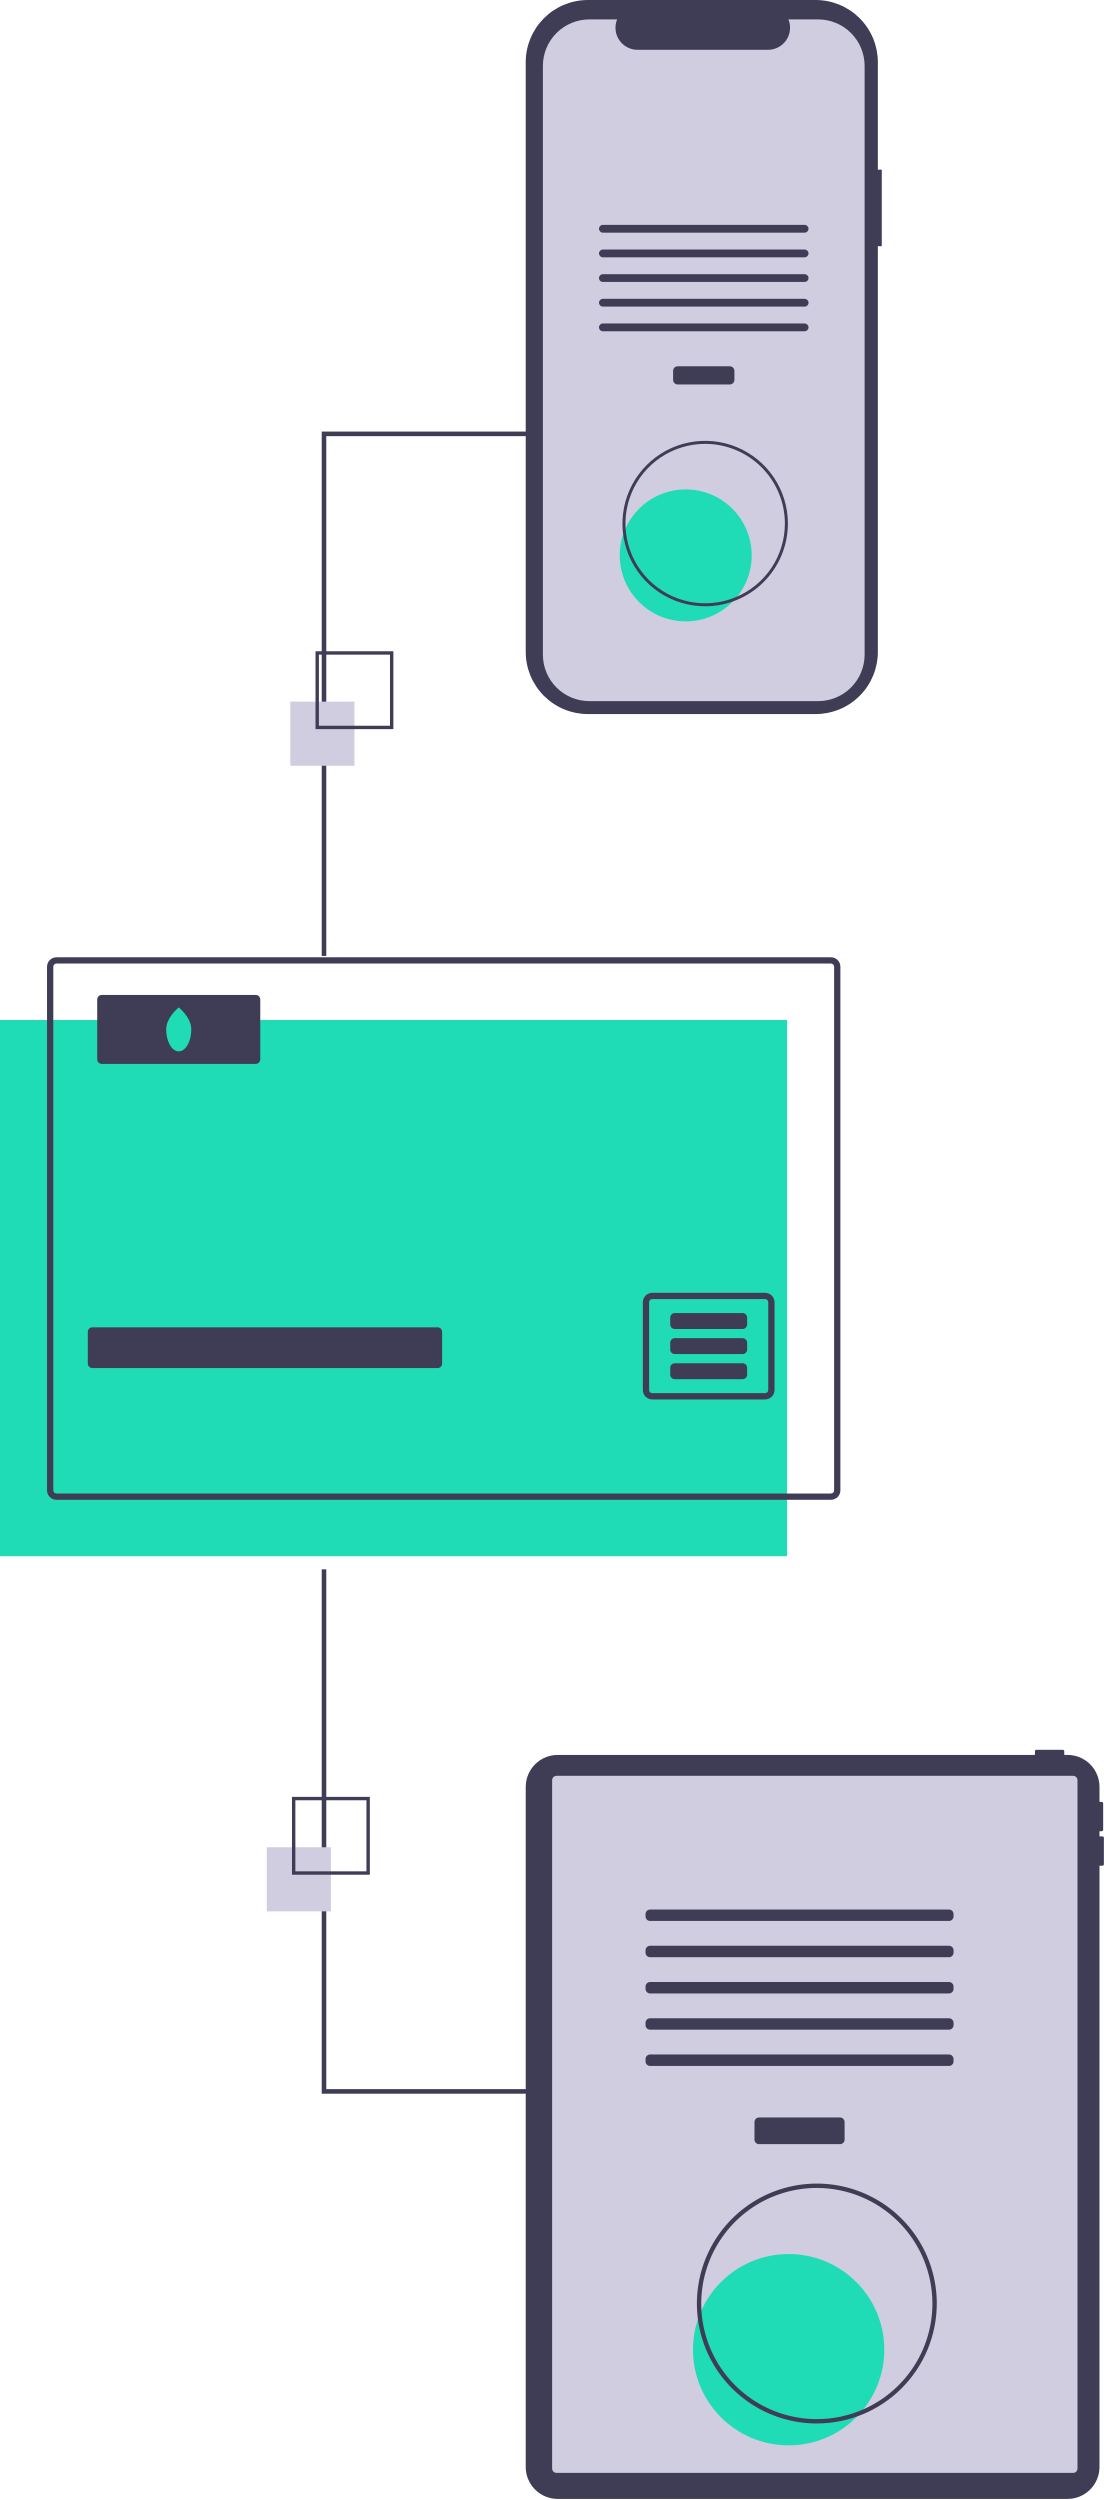
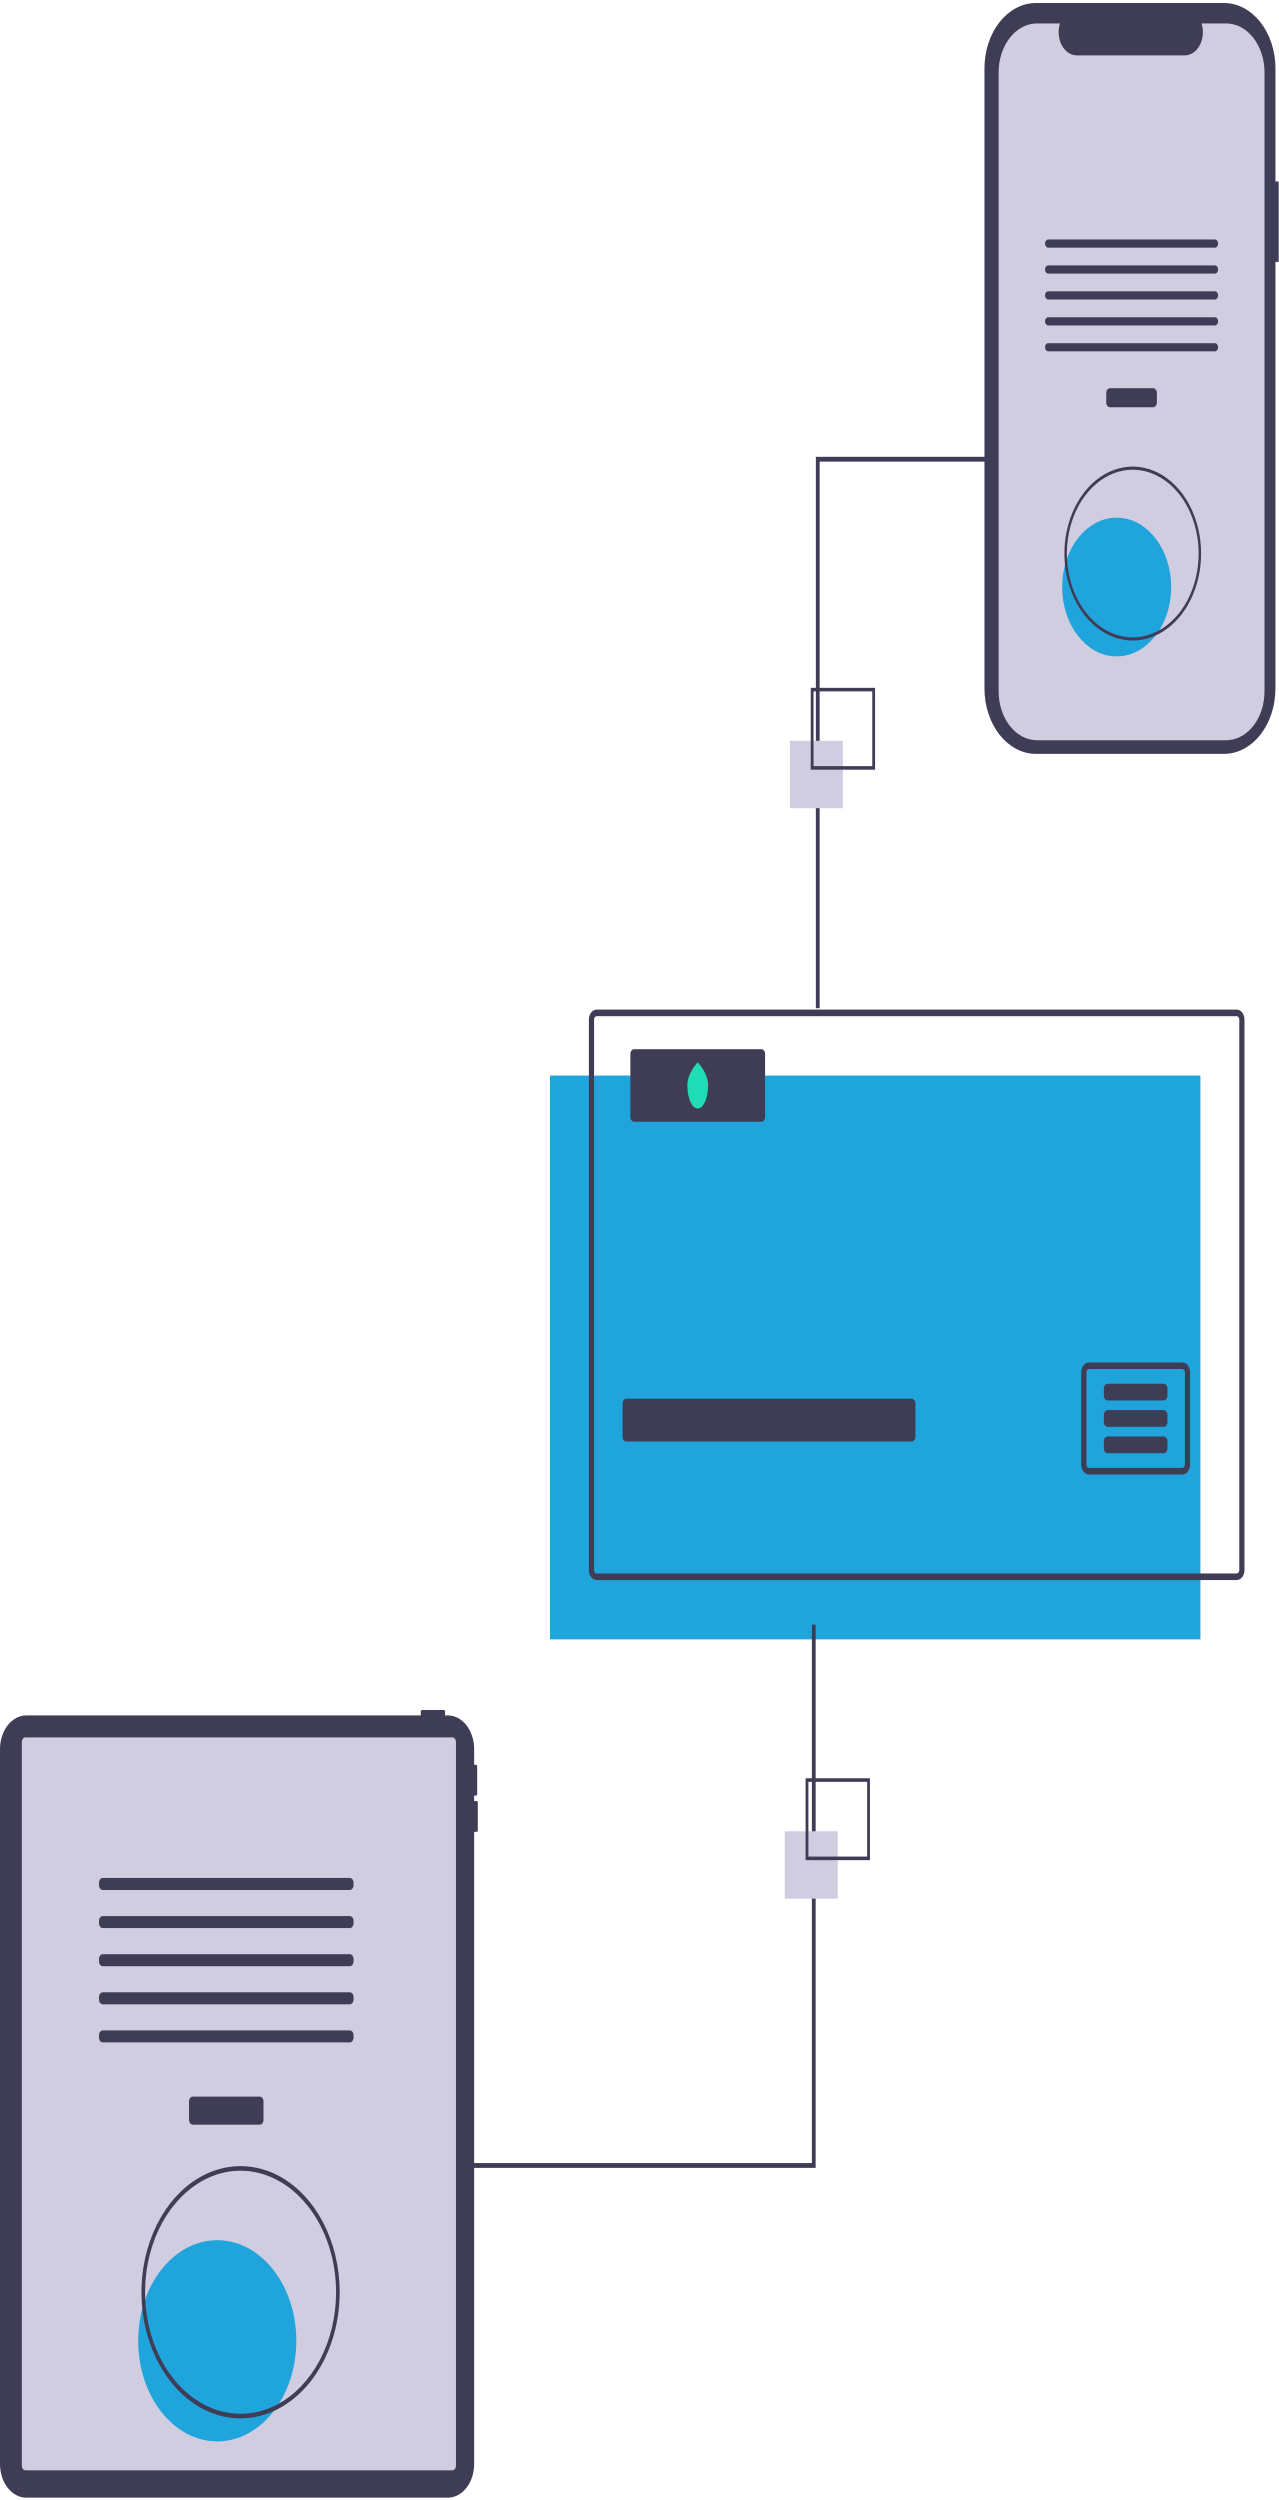
- <svg xmlns="http://www.w3.org/2000/svg" width="136" height="308" viewBox="0 0 136 308" fill="none">
-   <path d="M96.968 125.665H0V191.727H96.968V125.665Z" fill="#20DCB6" />
-   <path d="M102.376 117.938H6.954C6.647 117.938 6.352 118.06 6.135 118.278C5.917 118.495 5.795 118.79 5.794 119.097V183.613C5.794 183.766 5.824 183.916 5.883 184.057C5.941 184.198 6.026 184.326 6.134 184.433C6.242 184.541 6.37 184.626 6.51 184.685C6.651 184.743 6.802 184.773 6.954 184.773H102.376C102.528 184.773 102.679 184.743 102.82 184.685C102.96 184.626 103.088 184.541 103.196 184.433C103.303 184.326 103.389 184.198 103.447 184.057C103.505 183.916 103.535 183.766 103.535 183.613V119.097C103.535 118.79 103.413 118.495 103.195 118.278C102.978 118.06 102.683 117.938 102.376 117.938ZM102.762 183.613C102.763 183.664 102.753 183.715 102.733 183.762C102.714 183.808 102.685 183.851 102.65 183.887C102.614 183.923 102.571 183.951 102.524 183.971C102.477 183.99 102.427 184 102.376 184H6.954C6.903 184 6.853 183.99 6.806 183.971C6.759 183.951 6.716 183.923 6.68 183.887C6.644 183.851 6.616 183.808 6.597 183.762C6.577 183.715 6.567 183.664 6.567 183.613V119.097C6.568 118.995 6.608 118.896 6.681 118.824C6.753 118.751 6.851 118.711 6.954 118.71H102.376C102.478 118.711 102.577 118.751 102.649 118.824C102.721 118.896 102.762 118.995 102.762 119.097V183.613Z" fill="#3F3D56" />
-   <path d="M53.908 163.524H11.382C11.07 163.524 10.817 163.777 10.817 164.089V167.982C10.817 168.294 11.07 168.547 11.382 168.547H53.908C54.22 168.547 54.472 168.294 54.472 167.982V164.089C54.472 163.777 54.22 163.524 53.908 163.524Z" fill="#3F3D56" />
-   <path d="M94.263 159.275H80.357C80.205 159.275 80.054 159.305 79.913 159.364C79.773 159.422 79.645 159.507 79.537 159.615C79.43 159.723 79.344 159.85 79.286 159.991C79.228 160.132 79.198 160.283 79.198 160.435V171.251C79.198 171.403 79.228 171.554 79.286 171.695C79.344 171.836 79.43 171.963 79.537 172.071C79.645 172.179 79.773 172.264 79.913 172.322C80.054 172.381 80.205 172.411 80.357 172.411H94.263C94.415 172.411 94.566 172.381 94.706 172.322C94.847 172.264 94.975 172.179 95.082 172.071C95.19 171.963 95.276 171.836 95.334 171.695C95.392 171.554 95.422 171.403 95.422 171.251V160.435C95.422 160.283 95.392 160.132 95.334 159.991C95.276 159.85 95.19 159.723 95.082 159.615C94.975 159.507 94.847 159.422 94.706 159.364C94.566 159.305 94.415 159.275 94.263 159.275ZM94.649 171.251C94.649 171.354 94.608 171.452 94.536 171.524C94.463 171.597 94.365 171.637 94.263 171.638H80.357C80.255 171.637 80.157 171.597 80.084 171.524C80.012 171.452 79.971 171.354 79.971 171.251V160.435C79.971 160.384 79.981 160.334 80 160.287C80.019 160.24 80.048 160.197 80.084 160.161C80.12 160.125 80.162 160.097 80.209 160.077C80.256 160.058 80.306 160.048 80.357 160.048H94.263C94.313 160.048 94.364 160.058 94.411 160.077C94.458 160.097 94.5 160.125 94.536 160.161C94.572 160.197 94.601 160.24 94.62 160.287C94.639 160.334 94.649 160.384 94.649 160.435V171.251Z" fill="#3F3D56" />
-   <path d="M91.486 161.771H83.134C82.822 161.771 82.57 162.024 82.57 162.335V163.168C82.57 163.48 82.822 163.732 83.134 163.732H91.486C91.797 163.732 92.05 163.48 92.05 163.168V162.335C92.05 162.024 91.797 161.771 91.486 161.771Z" fill="#3F3D56" />
-   <path d="M91.486 164.862H83.134C82.822 164.862 82.57 165.114 82.57 165.426V166.259C82.57 166.571 82.822 166.823 83.134 166.823H91.486C91.797 166.823 92.05 166.571 92.05 166.259V165.426C92.05 165.114 91.797 164.862 91.486 164.862Z" fill="#3F3D56" />
-   <path d="M91.486 167.952H83.134C82.822 167.952 82.57 168.205 82.57 168.516V169.349C82.57 169.661 82.822 169.914 83.134 169.914H91.486C91.797 169.914 92.05 169.661 92.05 169.349V168.516C92.05 168.205 91.797 167.952 91.486 167.952Z" fill="#3F3D56" />
-   <path d="M31.501 122.574H12.54C12.229 122.574 11.976 122.827 11.976 123.138V130.509C11.976 130.821 12.229 131.073 12.54 131.073H31.501C31.812 131.073 32.065 130.821 32.065 130.509V123.138C32.065 122.827 31.812 122.574 31.501 122.574Z" fill="#3F3D56" />
-   <path d="M23.566 126.823C23.566 128.317 22.874 129.528 22.021 129.528C21.167 129.528 20.476 128.317 20.476 126.823C20.476 125.33 22.021 124.119 22.021 124.119C22.021 124.119 23.566 125.33 23.566 126.823Z" fill="#20DCB6" />
-   <path d="M103.283 257.944V257.38H40.199L40.199 193.34H39.635L39.635 257.944H103.283Z" fill="#3F3D56" />
-   <path d="M39.635 117.772L39.635 53.169L103.283 53.169V53.733L40.199 53.733L40.199 117.772H39.635Z" fill="#3F3D56" />
-   <path d="M135.819 226.241H135.458V225.608H135.729C135.777 225.608 135.823 225.589 135.857 225.555C135.891 225.521 135.91 225.475 135.91 225.427V222.173C135.91 222.125 135.891 222.079 135.857 222.045C135.823 222.011 135.777 221.992 135.729 221.992H135.458V220.144C135.458 219.627 135.356 219.115 135.158 218.637C134.96 218.16 134.67 217.726 134.305 217.36C133.939 216.995 133.505 216.705 133.027 216.507C132.55 216.309 132.038 216.207 131.521 216.207H131.119V215.755C131.119 215.707 131.1 215.661 131.066 215.627C131.032 215.593 130.986 215.574 130.938 215.574H127.684C127.636 215.574 127.59 215.593 127.556 215.627C127.522 215.661 127.503 215.707 127.503 215.755V216.207H68.706C68.189 216.207 67.677 216.309 67.2 216.507C66.722 216.705 66.288 216.995 65.922 217.36C65.557 217.726 65.267 218.16 65.069 218.637C64.871 219.115 64.769 219.627 64.769 220.144V303.93C64.769 304.447 64.871 304.959 65.069 305.437C65.267 305.914 65.557 306.348 65.922 306.714C66.288 307.08 66.722 307.37 67.2 307.568C67.677 307.765 68.189 307.867 68.706 307.867H131.521C132.038 307.867 132.55 307.765 133.027 307.568C133.505 307.37 133.939 307.08 134.305 306.714C134.67 306.348 134.96 305.914 135.158 305.437C135.356 304.959 135.458 304.447 135.458 303.93V229.857H135.819C135.867 229.857 135.913 229.838 135.947 229.804C135.981 229.77 136 229.724 136 229.676V226.422C136 226.398 135.995 226.374 135.986 226.352C135.977 226.33 135.964 226.311 135.947 226.294C135.93 226.277 135.91 226.264 135.889 226.255C135.867 226.245 135.843 226.241 135.819 226.241Z" fill="#3F3D56" />
-   <path d="M132.209 218.782H68.56C68.264 218.782 68.023 219.023 68.023 219.32V304.122C68.023 304.418 68.264 304.659 68.56 304.659H132.209C132.506 304.659 132.746 304.418 132.746 304.122V219.32C132.746 219.023 132.506 218.782 132.209 218.782Z" fill="#D0CDE1" />
-   <path d="M103.491 260.87H93.516C93.205 260.87 92.952 261.122 92.952 261.434V263.596C92.952 263.907 93.205 264.16 93.516 264.16H103.491C103.803 264.16 104.055 263.907 104.055 263.596V261.434C104.055 261.122 103.803 260.87 103.491 260.87Z" fill="#3F3D56" />
-   <path d="M116.914 235.253H80.093C79.781 235.253 79.529 235.506 79.529 235.817V236.099C79.529 236.41 79.781 236.663 80.093 236.663H116.914C117.225 236.663 117.478 236.41 117.478 236.099V235.817C117.478 235.506 117.225 235.253 116.914 235.253Z" fill="#3F3D56" />
-   <path d="M116.914 239.718H80.093C79.781 239.718 79.529 239.971 79.529 240.282V240.564C79.529 240.876 79.781 241.128 80.093 241.128H116.914C117.225 241.128 117.478 240.876 117.478 240.564V240.282C117.478 239.971 117.225 239.718 116.914 239.718Z" fill="#3F3D56" />
-   <path d="M116.914 244.184H80.093C79.781 244.184 79.529 244.436 79.529 244.748V245.029C79.529 245.341 79.781 245.594 80.093 245.594H116.914C117.225 245.594 117.478 245.341 117.478 245.029V244.748C117.478 244.436 117.225 244.184 116.914 244.184Z" fill="#3F3D56" />
-   <path d="M116.914 248.648H80.093C79.781 248.648 79.529 248.901 79.529 249.213V249.494C79.529 249.806 79.781 250.059 80.093 250.059H116.914C117.225 250.059 117.478 249.806 117.478 249.494V249.213C117.478 248.901 117.225 248.648 116.914 248.648Z" fill="#3F3D56" />
-   <path d="M116.914 253.114H80.093C79.781 253.114 79.529 253.366 79.529 253.678V253.96C79.529 254.271 79.781 254.524 80.093 254.524H116.914C117.225 254.524 117.478 254.271 117.478 253.96V253.678C117.478 253.366 117.225 253.114 116.914 253.114Z" fill="#3F3D56" />
-   <path d="M97.16 301.268C103.67 301.268 108.947 295.991 108.947 289.481C108.947 282.972 103.67 277.695 97.16 277.695C90.651 277.695 85.374 282.972 85.374 289.481C85.374 295.991 90.651 301.268 97.16 301.268Z" fill="#20DCB6" />
-   <path d="M100.634 298.573C97.711 298.573 94.854 297.706 92.424 296.082C89.994 294.459 88.1 292.151 86.981 289.45C85.863 286.75 85.57 283.779 86.14 280.912C86.711 278.046 88.118 275.413 90.185 273.346C92.251 271.279 94.885 269.872 97.751 269.302C100.618 268.731 103.589 269.024 106.289 270.142C108.99 271.261 111.297 273.155 112.921 275.585C114.545 278.015 115.412 280.872 115.412 283.795C115.407 287.713 113.849 291.469 111.079 294.24C108.308 297.01 104.552 298.568 100.634 298.573ZM100.634 269.555C97.818 269.555 95.064 270.39 92.723 271.955C90.381 273.52 88.556 275.744 87.478 278.346C86.4 280.948 86.118 283.811 86.668 286.573C87.217 289.336 88.573 291.873 90.565 293.865C92.556 295.856 95.094 297.212 97.856 297.762C100.618 298.311 103.482 298.029 106.084 296.952C108.686 295.874 110.91 294.048 112.474 291.707C114.039 289.365 114.874 286.612 114.874 283.795C114.87 280.02 113.368 276.4 110.699 273.731C108.029 271.061 104.41 269.559 100.634 269.555Z" fill="#3F3D56" />
-   <path d="M108.635 20.906H108.152V7.664C108.152 6.658 107.954 5.661 107.569 4.731C107.183 3.801 106.619 2.956 105.907 2.245C105.196 1.533 104.351 0.969 103.421 0.583C102.491 0.198 101.494 -2.96378e-06 100.488 0H72.433C71.427 -2.22283e-06 70.43 0.198 69.5 0.583C68.57 0.969 67.725 1.533 67.014 2.245C66.302 2.956 65.738 3.801 65.352 4.731C64.967 5.661 64.769 6.658 64.769 7.664V80.31C64.769 81.317 64.967 82.313 65.352 83.243C65.738 84.173 66.302 85.018 67.014 85.73C67.725 86.441 68.57 87.006 69.5 87.391C70.43 87.776 71.427 87.974 72.433 87.974H100.488C101.494 87.974 102.491 87.776 103.421 87.391C104.351 87.006 105.196 86.441 105.907 85.73C106.619 85.018 107.183 84.173 107.569 83.243C107.954 82.313 108.152 81.317 108.152 80.31V30.332H108.635V20.906Z" fill="#3F3D56" />
-   <path d="M106.52 8.114V80.654C106.52 82.172 105.917 83.628 104.844 84.702C103.771 85.775 102.315 86.379 100.797 86.379H72.607C71.089 86.379 69.633 85.775 68.56 84.702C67.487 83.628 66.884 82.172 66.884 80.654V8.114C66.884 6.597 67.487 5.141 68.561 4.068C69.634 2.995 71.089 2.392 72.607 2.392H76.027C75.859 2.804 75.794 3.252 75.84 3.696C75.886 4.139 76.04 4.565 76.288 4.935C76.537 5.305 76.873 5.608 77.266 5.818C77.66 6.027 78.099 6.137 78.545 6.137H94.617C95.063 6.137 95.502 6.027 95.896 5.818C96.289 5.608 96.625 5.305 96.874 4.935C97.123 4.565 97.276 4.139 97.322 3.696C97.368 3.252 97.303 2.804 97.135 2.392H100.797C102.315 2.392 103.77 2.995 104.843 4.068C105.917 5.141 106.52 6.597 106.52 8.114Z" fill="#D0CDE1" />
-   <path d="M89.914 45.128H83.49C83.179 45.128 82.926 45.381 82.926 45.693V46.802C82.926 47.114 83.179 47.366 83.49 47.366H89.914C90.225 47.366 90.478 47.114 90.478 46.802V45.693C90.478 45.381 90.225 45.128 89.914 45.128Z" fill="#3F3D56" />
-   <path d="M99.128 27.705H74.276C74.011 27.705 73.796 27.919 73.796 28.184C73.796 28.449 74.011 28.664 74.276 28.664H99.128C99.393 28.664 99.608 28.449 99.608 28.184C99.608 27.919 99.393 27.705 99.128 27.705Z" fill="#3F3D56" />
-   <path d="M99.128 30.742H74.276C74.011 30.742 73.796 30.957 73.796 31.222C73.796 31.487 74.011 31.701 74.276 31.701H99.128C99.393 31.701 99.608 31.487 99.608 31.222C99.608 30.957 99.393 30.742 99.128 30.742Z" fill="#3F3D56" />
-   <path d="M99.128 33.779H74.276C74.011 33.779 73.796 33.994 73.796 34.259C73.796 34.524 74.011 34.738 74.276 34.738H99.128C99.393 34.738 99.608 34.524 99.608 34.259C99.608 33.994 99.393 33.779 99.128 33.779Z" fill="#3F3D56" />
-   <path d="M99.128 36.816H74.276C74.011 36.816 73.796 37.031 73.796 37.296C73.796 37.561 74.011 37.776 74.276 37.776H99.128C99.393 37.776 99.608 37.561 99.608 37.296C99.608 37.031 99.393 36.816 99.128 36.816Z" fill="#3F3D56" />
-   <path d="M99.128 39.853H74.276C74.011 39.853 73.796 40.068 73.796 40.333C73.796 40.598 74.011 40.813 74.276 40.813H99.128C99.393 40.813 99.608 40.598 99.608 40.333C99.608 40.068 99.393 39.853 99.128 39.853Z" fill="#3F3D56" />
-   <path d="M84.481 76.554C88.971 76.554 92.61 72.915 92.61 68.426C92.61 63.937 88.971 60.297 84.481 60.297C79.992 60.297 76.353 63.937 76.353 68.426C76.353 72.915 79.992 76.554 84.481 76.554Z" fill="#20DCB6" />
-   <path d="M86.877 74.695C84.862 74.695 82.891 74.098 81.215 72.978C79.539 71.858 78.233 70.266 77.462 68.404C76.691 66.542 76.489 64.493 76.882 62.516C77.275 60.539 78.246 58.723 79.671 57.298C81.096 55.873 82.912 54.902 84.889 54.509C86.866 54.116 88.915 54.317 90.777 55.089C92.639 55.86 94.231 57.166 95.351 58.842C96.471 60.518 97.069 62.489 97.069 64.504C97.065 67.206 95.991 69.797 94.08 71.707C92.17 73.618 89.579 74.692 86.877 74.695ZM86.877 54.684C84.935 54.684 83.036 55.26 81.421 56.339C79.806 57.418 78.547 58.952 77.804 60.746C77.061 62.541 76.866 64.515 77.245 66.42C77.624 68.325 78.56 70.075 79.933 71.448C81.306 72.822 83.056 73.757 84.961 74.136C86.866 74.515 88.841 74.321 90.635 73.577C92.43 72.834 93.964 71.575 95.043 69.96C96.122 68.345 96.698 66.447 96.698 64.504C96.695 61.901 95.659 59.404 93.818 57.563C91.977 55.722 89.481 54.687 86.877 54.684Z" fill="#3F3D56" />
-   <path d="M43.667 86.443H35.768V94.342H43.667V86.443Z" fill="#D0CDE1" />
-   <path d="M48.463 89.828H38.871V80.236H48.463V89.828ZM39.288 89.411H48.046V80.653H39.288V89.411Z" fill="#3F3D56" />
-   <path d="M40.767 227.582H32.868V235.481H40.767V227.582Z" fill="#D0CDE1" />
-   <path d="M45.563 230.966H35.972V221.375H45.563V230.966ZM36.389 230.549H45.147V221.792H36.389V230.549Z" fill="#3F3D56" />
+ <svg xmlns="http://www.w3.org/2000/svg" width="312" height="610" viewBox="0 0 312 610" fill="none">
+   <path d="M292.905 262.436H134.204V400.011H292.905V262.436Z" fill="#20A4DC" />
+   <path d="M301.756 246.345H145.585C145.082 246.346 144.6 246.6 144.244 247.053C143.888 247.506 143.688 248.119 143.687 248.759V383.116C143.687 383.433 143.736 383.747 143.832 384.04C143.927 384.333 144.067 384.599 144.243 384.823C144.419 385.047 144.628 385.225 144.859 385.346C145.089 385.468 145.336 385.53 145.585 385.53H301.756C302.005 385.53 302.252 385.468 302.482 385.346C302.712 385.225 302.921 385.047 303.097 384.823C303.274 384.599 303.413 384.333 303.509 384.04C303.604 383.747 303.653 383.433 303.653 383.116V248.759C303.652 248.119 303.452 247.506 303.097 247.053C302.741 246.6 302.259 246.346 301.756 246.345V246.345ZM302.388 383.116C302.388 383.221 302.372 383.326 302.341 383.424C302.309 383.522 302.262 383.611 302.203 383.685C302.145 383.76 302.075 383.82 301.998 383.86C301.921 383.9 301.839 383.921 301.756 383.92H145.585C145.502 383.921 145.419 383.9 145.343 383.86C145.266 383.82 145.196 383.76 145.137 383.685C145.078 383.611 145.032 383.522 145 383.424C144.968 383.326 144.952 383.221 144.952 383.116V248.759C144.953 248.546 145.019 248.341 145.138 248.191C145.256 248.04 145.417 247.955 145.585 247.954H301.756C301.923 247.955 302.084 248.04 302.203 248.191C302.321 248.341 302.388 248.546 302.388 248.759V383.116Z" fill="#3F3D56" />
+   <path d="M222.432 341.279H152.832C152.322 341.279 151.908 341.805 151.908 342.454V350.563C151.908 351.212 152.322 351.738 152.832 351.738H222.432C222.942 351.738 223.355 351.212 223.355 350.563V342.454C223.355 341.805 222.942 341.279 222.432 341.279Z" fill="#3F3D56" />
+   <path d="M288.477 332.43H265.719C265.47 332.43 265.223 332.492 264.993 332.613C264.763 332.735 264.554 332.913 264.377 333.137C264.201 333.361 264.061 333.627 263.966 333.92C263.871 334.213 263.822 334.527 263.822 334.844V357.369C263.822 357.686 263.871 358 263.966 358.293C264.061 358.586 264.201 358.852 264.377 359.077C264.554 359.301 264.763 359.479 264.993 359.6C265.223 359.721 265.47 359.784 265.719 359.784H288.477C288.726 359.784 288.973 359.721 289.203 359.6C289.434 359.479 289.643 359.301 289.819 359.077C289.995 358.852 290.135 358.586 290.23 358.293C290.326 358 290.375 357.686 290.375 357.369V334.844C290.375 334.527 290.326 334.213 290.23 333.92C290.135 333.627 289.995 333.361 289.819 333.137C289.643 332.913 289.434 332.735 289.203 332.613C288.973 332.492 288.726 332.43 288.477 332.43V332.43ZM289.11 357.369C289.109 357.583 289.043 357.787 288.924 357.938C288.806 358.089 288.645 358.174 288.477 358.174H265.719C265.552 358.174 265.391 358.089 265.272 357.938C265.154 357.787 265.087 357.583 265.087 357.369V334.844C265.086 334.739 265.103 334.634 265.134 334.536C265.166 334.438 265.213 334.349 265.271 334.274C265.33 334.2 265.4 334.14 265.477 334.1C265.554 334.06 265.636 334.039 265.719 334.039H288.477C288.56 334.039 288.643 334.06 288.72 334.1C288.796 334.14 288.866 334.2 288.925 334.274C288.984 334.349 289.03 334.438 289.062 334.536C289.094 334.634 289.11 334.739 289.11 334.844V357.369Z" fill="#3F3D56" />
+   <path d="M283.932 337.627H270.264C269.754 337.627 269.341 338.153 269.341 338.802V340.536C269.341 341.185 269.754 341.711 270.264 341.711H283.932C284.442 341.711 284.856 341.185 284.856 340.536V338.802C284.856 338.153 284.442 337.627 283.932 337.627Z" fill="#3F3D56" />
+   <path d="M283.932 344.063H270.264C269.754 344.063 269.341 344.59 269.341 345.238V346.973C269.341 347.622 269.754 348.148 270.264 348.148H283.932C284.442 348.148 284.856 347.622 284.856 346.973V345.238C284.856 344.59 284.442 344.063 283.932 344.063Z" fill="#3F3D56" />
+   <path d="M283.932 350.498H270.264C269.754 350.498 269.341 351.024 269.341 351.673V353.408C269.341 354.057 269.754 354.583 270.264 354.583H283.932C284.442 354.583 284.856 354.057 284.856 353.408V351.673C284.856 351.024 284.442 350.498 283.932 350.498Z" fill="#3F3D56" />
+   <path d="M185.759 255.999H154.728C154.218 255.999 153.804 256.525 153.804 257.174V272.524C153.804 273.173 154.218 273.699 154.728 273.699H185.759C186.269 273.699 186.683 273.173 186.683 272.524V257.174C186.683 256.525 186.269 255.999 185.759 255.999Z" fill="#3F3D56" />
+   <path d="M172.773 264.848C172.773 267.958 171.641 270.479 170.244 270.479C168.847 270.479 167.715 267.958 167.715 264.848C167.715 261.737 170.244 259.216 170.244 259.216C170.244 259.216 172.773 261.737 172.773 264.848Z" fill="#20DCB6" />
+   <path d="M199.021 396.413H198.098V527.787H93.288V528.962H199.021V396.413Z" fill="#3F3D56" />
+   <path d="M199.071 245.999V111.461L303.241 111.461V112.636L199.995 112.636V245.999H199.071Z" fill="#3F3D56" />
+   <path d="M116.283 439.452H115.691V438.134H116.135C116.214 438.134 116.289 438.094 116.344 438.024C116.4 437.953 116.431 437.857 116.431 437.757V430.98C116.431 430.881 116.4 430.785 116.344 430.714C116.289 430.644 116.214 430.604 116.135 430.604H115.691V426.755C115.691 425.678 115.525 424.612 115.201 423.617C114.877 422.623 114.403 421.719 113.804 420.957C113.206 420.196 112.495 419.592 111.714 419.18C110.932 418.768 110.094 418.556 109.248 418.556H108.59V417.615C108.59 417.515 108.559 417.419 108.504 417.349C108.448 417.278 108.373 417.238 108.294 417.238H102.968C102.89 417.238 102.815 417.278 102.759 417.349C102.704 417.419 102.672 417.515 102.672 417.615V418.556H6.444C5.598 418.556 4.76 418.768 3.978 419.18C3.196 419.592 2.486 420.196 1.887 420.957C1.289 421.719 0.814 422.623 0.49 423.617C0.167 424.612 -3.03157e-06 425.678 1.65399e-10 426.755V601.24C-6.06325e-06 602.317 0.167 603.383 0.49 604.378C0.814 605.373 1.289 606.277 1.887 607.038C2.486 607.799 3.196 608.403 3.978 608.815C4.76 609.227 5.598 609.439 6.444 609.439H109.248C110.094 609.439 110.932 609.227 111.714 608.815C112.495 608.403 113.206 607.799 113.804 607.038C114.403 606.277 114.877 605.373 115.201 604.378C115.525 603.383 115.691 602.317 115.691 601.24V446.981H116.283C116.362 446.981 116.437 446.942 116.492 446.871C116.548 446.801 116.579 446.705 116.579 446.605V439.828C116.579 439.779 116.571 439.73 116.557 439.684C116.542 439.638 116.52 439.597 116.492 439.562C116.465 439.527 116.432 439.499 116.396 439.48C116.361 439.461 116.322 439.452 116.283 439.452V439.452Z" fill="#3F3D56" />
+   <path d="M110.374 423.921H6.205C5.719 423.921 5.325 424.422 5.325 425.04V601.641C5.325 602.259 5.719 602.76 6.205 602.76H110.374C110.86 602.76 111.254 602.259 111.254 601.641V425.04C111.254 424.422 110.86 423.921 110.374 423.921Z" fill="#D0CDE1" />
+   <path d="M63.373 511.566H47.049C46.539 511.566 46.125 512.092 46.125 512.741V517.243C46.125 517.892 46.539 518.418 47.049 518.418H63.373C63.883 518.418 64.297 517.892 64.297 517.243V512.741C64.297 512.092 63.883 511.566 63.373 511.566Z" fill="#3F3D56" />
+   <path d="M85.342 458.219H25.08C24.57 458.219 24.157 458.745 24.157 459.394V459.98C24.157 460.629 24.57 461.155 25.08 461.155H85.342C85.852 461.155 86.265 460.629 86.265 459.98V459.394C86.265 458.745 85.852 458.219 85.342 458.219Z" fill="#3F3D56" />
+   <path d="M85.342 467.519H25.08C24.57 467.519 24.157 468.045 24.157 468.694V469.28C24.157 469.929 24.57 470.455 25.08 470.455H85.342C85.852 470.455 86.265 469.929 86.265 469.28V468.694C86.265 468.045 85.852 467.519 85.342 467.519Z" fill="#3F3D56" />
+   <path d="M85.342 476.819H25.08C24.57 476.819 24.157 477.345 24.157 477.994V478.581C24.157 479.23 24.57 479.756 25.08 479.756H85.342C85.852 479.756 86.265 479.23 86.265 478.581V477.994C86.265 477.345 85.852 476.819 85.342 476.819Z" fill="#3F3D56" />
+   <path d="M85.342 486.116H25.08C24.57 486.116 24.157 486.642 24.157 487.291V487.878C24.157 488.527 24.57 489.053 25.08 489.053H85.342C85.852 489.053 86.265 488.527 86.265 487.878V487.291C86.265 486.642 85.852 486.116 85.342 486.116Z" fill="#3F3D56" />
+   <path d="M85.342 495.415H25.08C24.57 495.415 24.157 495.941 24.157 496.59V497.177C24.157 497.826 24.57 498.352 25.08 498.352H85.342C85.852 498.352 86.265 497.826 86.265 497.177V496.59C86.265 495.941 85.852 495.415 85.342 495.415Z" fill="#3F3D56" />
+   <path d="M53.012 595.699C63.666 595.699 72.303 584.709 72.303 571.153C72.303 557.597 63.666 546.607 53.012 546.607C42.359 546.607 33.722 557.597 33.722 571.153C33.722 584.709 42.359 595.699 53.012 595.699Z" fill="#20A4DC" />
+   <path d="M58.698 590.085C53.914 590.085 49.238 588.28 45.261 584.899C41.284 581.517 38.184 576.711 36.353 571.088C34.523 565.464 34.044 559.277 34.977 553.307C35.91 547.337 38.214 541.854 41.596 537.55C44.978 533.246 49.288 530.315 53.98 529.127C58.671 527.94 63.534 528.549 67.953 530.879C72.373 533.208 76.15 537.152 78.808 542.213C81.465 547.274 82.883 553.224 82.883 559.311C82.876 567.47 80.326 575.292 75.792 581.061C71.258 586.831 65.11 590.076 58.698 590.085V590.085ZM58.698 529.655C54.088 529.655 49.582 531.394 45.75 534.653C41.917 537.912 38.93 542.543 37.166 547.962C35.402 553.381 34.94 559.344 35.84 565.096C36.739 570.849 38.959 576.133 42.218 580.28C45.477 584.428 49.63 587.252 54.151 588.396C58.672 589.541 63.358 588.953 67.617 586.709C71.875 584.464 75.515 580.663 78.076 575.786C80.637 570.91 82.004 565.176 82.004 559.311C81.997 551.448 79.539 543.91 75.17 538.351C70.801 532.791 64.877 529.664 58.698 529.655V529.655Z" fill="#3F3D56" />
+   <path d="M312 44.274H311.209V16.698C311.209 14.602 310.885 12.526 310.254 10.59C309.624 8.654 308.7 6.894 307.535 5.412C306.37 3.93 304.988 2.754 303.466 1.952C301.944 1.15 300.313 0.737 298.666 0.737H252.75C251.103 0.737 249.472 1.15 247.95 1.952C246.428 2.754 245.046 3.93 243.881 5.412C242.716 6.894 241.792 8.654 241.162 10.59C240.531 12.526 240.207 14.602 240.207 16.698V167.984C240.207 170.08 240.531 172.156 241.162 174.092C241.792 176.029 242.716 177.788 243.881 179.27C245.046 180.752 246.428 181.928 247.95 182.73C249.472 183.532 251.103 183.945 252.75 183.945H298.666C300.313 183.945 301.944 183.532 303.466 182.73C304.988 181.928 306.37 180.752 307.535 179.27C308.7 177.788 309.624 176.029 310.254 174.092C310.885 172.156 311.209 170.08 311.209 167.984V63.904H312V44.274Z" fill="#3F3D56" />
+   <path d="M308.538 17.635V168.701C308.538 171.862 307.552 174.894 305.795 177.13C304.039 179.366 301.656 180.622 299.172 180.623H253.035C250.55 180.622 248.168 179.366 246.411 177.13C244.655 174.894 243.669 171.862 243.669 168.701V17.635C243.669 14.475 244.656 11.444 246.412 9.209C248.169 6.974 250.551 5.718 253.035 5.718H258.632C258.357 6.578 258.252 7.51 258.326 8.434C258.401 9.358 258.653 10.244 259.06 11.014C259.467 11.785 260.017 12.416 260.661 12.853C261.305 13.289 262.023 13.517 262.753 13.517H289.058C289.787 13.517 290.506 13.289 291.15 12.853C291.794 12.416 292.344 11.785 292.751 11.014C293.158 10.244 293.41 9.358 293.484 8.434C293.559 7.51 293.454 6.578 293.179 5.718H299.172C301.656 5.718 304.038 6.974 305.794 9.209C307.55 11.444 308.537 14.475 308.538 17.635Z" fill="#D0CDE1" />
+   <path d="M281.36 94.718H270.847C270.337 94.718 269.924 95.244 269.924 95.893V98.203C269.924 98.852 270.337 99.378 270.847 99.378H281.36C281.87 99.378 282.283 98.852 282.283 98.203V95.893C282.283 95.244 281.87 94.718 281.36 94.718Z" fill="#3F3D56" />
+   <path d="M296.44 58.432H255.766C255.333 58.432 254.981 58.879 254.981 59.43C254.981 59.982 255.333 60.429 255.766 60.429H296.44C296.873 60.429 297.225 59.982 297.225 59.43C297.225 58.879 296.873 58.432 296.44 58.432Z" fill="#3F3D56" />
+   <path d="M296.44 64.758H255.766C255.333 64.758 254.981 65.205 254.981 65.757C254.981 66.308 255.333 66.755 255.766 66.755H296.44C296.873 66.755 297.225 66.308 297.225 65.757C297.225 65.205 296.873 64.758 296.44 64.758Z" fill="#3F3D56" />
+   <path d="M296.44 71.082H255.766C255.333 71.082 254.981 71.529 254.981 72.081C254.981 72.632 255.333 73.079 255.766 73.079H296.44C296.873 73.079 297.225 72.632 297.225 72.081C297.225 71.529 296.873 71.082 296.44 71.082Z" fill="#3F3D56" />
+   <path d="M296.44 77.408H255.766C255.333 77.408 254.981 77.855 254.981 78.407C254.981 78.958 255.333 79.406 255.766 79.406H296.44C296.873 79.406 297.225 78.958 297.225 78.407C297.225 77.855 296.873 77.408 296.44 77.408Z" fill="#3F3D56" />
+   <path d="M296.44 83.733H255.766C255.333 83.733 254.981 84.18 254.981 84.732C254.981 85.284 255.333 85.731 255.766 85.731H296.44C296.873 85.731 297.225 85.284 297.225 84.732C297.225 84.18 296.873 83.733 296.44 83.733Z" fill="#3F3D56" />
+   <path d="M272.469 160.163C279.816 160.163 285.772 152.584 285.772 143.235C285.772 133.886 279.816 126.308 272.469 126.308C265.122 126.308 259.166 133.886 259.166 143.235C259.166 152.584 265.122 160.163 272.469 160.163Z" fill="#20A4DC" />
+   <path d="M276.39 156.292C273.091 156.292 269.866 155.048 267.123 152.716C264.381 150.384 262.243 147.069 260.98 143.191C259.718 139.313 259.388 135.046 260.031 130.929C260.675 126.812 262.263 123.03 264.596 120.062C266.929 117.094 269.901 115.072 273.136 114.254C276.371 113.435 279.725 113.855 282.773 115.461C285.821 117.068 288.426 119.788 290.258 123.278C292.091 126.768 293.069 130.871 293.069 135.069C293.064 140.696 291.305 146.09 288.179 150.069C285.052 154.048 280.812 156.286 276.39 156.292V156.292ZM276.39 114.617C273.211 114.617 270.104 115.817 267.46 118.064C264.817 120.311 262.757 123.506 261.541 127.243C260.324 130.98 260.006 135.092 260.626 139.059C261.246 143.026 262.777 146.67 265.025 149.531C267.273 152.391 270.137 154.339 273.254 155.128C276.372 155.917 279.604 155.512 282.541 153.964C285.478 152.416 287.988 149.795 289.754 146.431C291.52 143.068 292.463 139.114 292.463 135.069C292.458 129.647 290.763 124.448 287.75 120.614C284.737 116.78 280.651 114.624 276.39 114.617Z" fill="#3F3D56" />
+   <path d="M205.671 180.756H192.743V197.206H205.671V180.756Z" fill="#D0CDE1" />
+   <path d="M213.52 187.805H197.822V167.83H213.52V187.805ZM198.504 186.937H212.838V168.699H198.504V186.937Z" fill="#3F3D56" />
+   <path d="M204.414 446.827H191.486V463.277H204.414V446.827Z" fill="#D0CDE1" />
+   <path d="M212.264 453.875H196.566V433.899H212.264V453.875ZM197.249 453.006H211.582V434.768H197.249V453.006Z" fill="#3F3D56" />
</svg>
